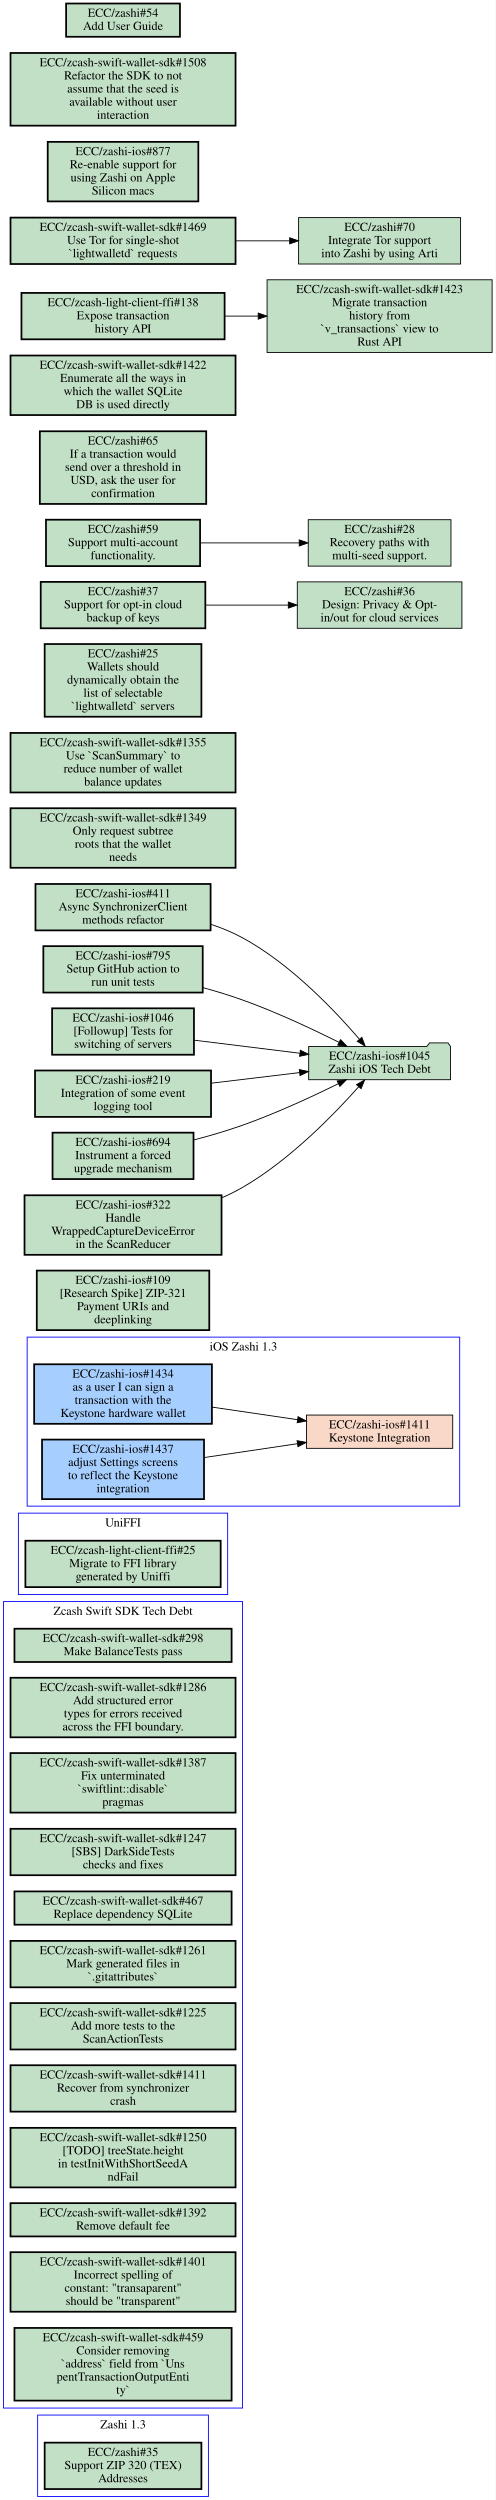
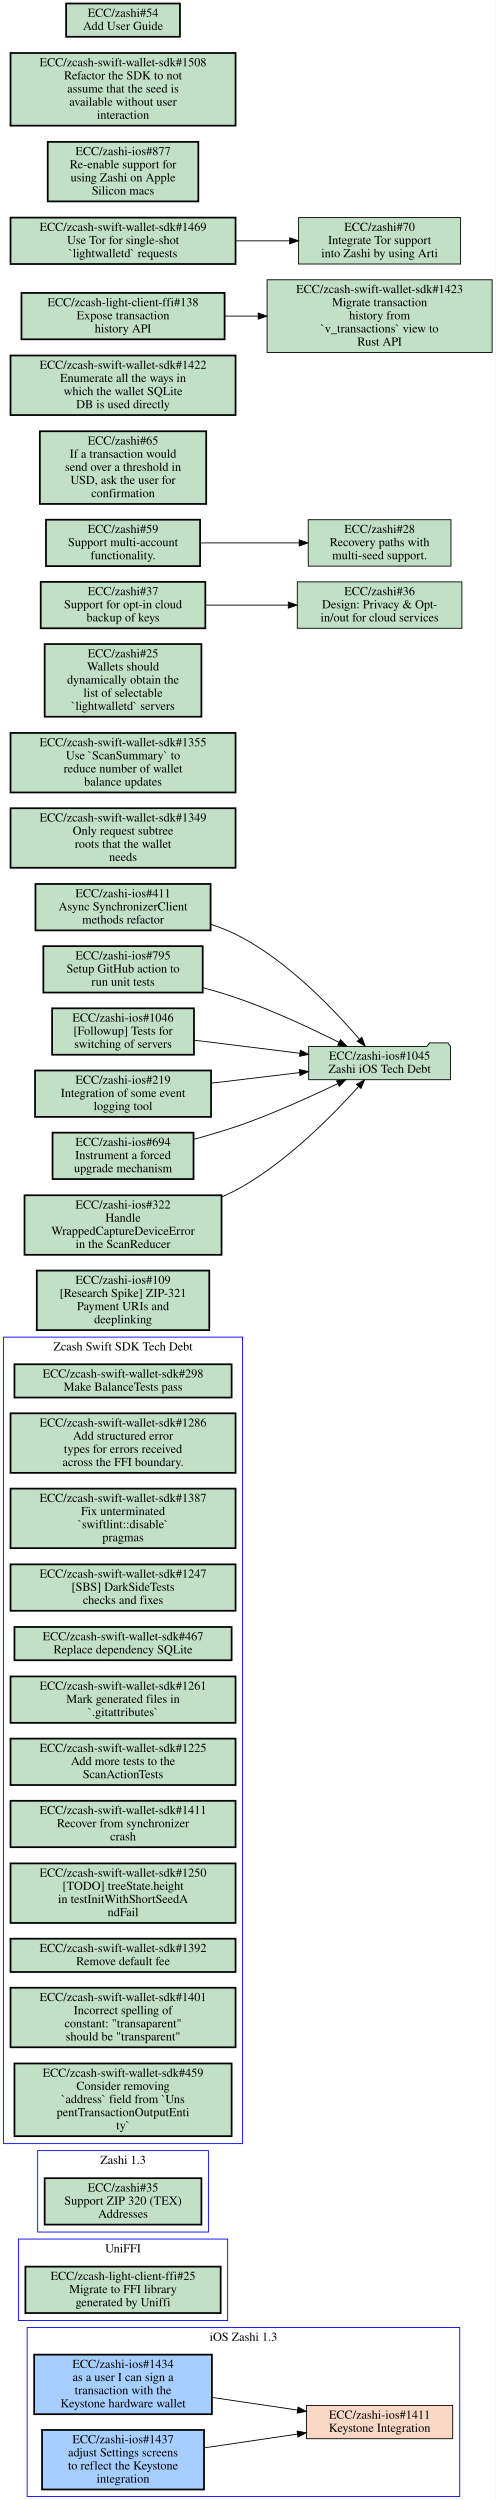
<svg xmlns="http://www.w3.org/2000/svg" xmlns:xlink="http://www.w3.org/1999/xlink" width="566pt" height="2855pt" viewBox="0.00 0.00 566.00 2855.00">
  <g id="graph0" class="graph" transform="scale(1 1) rotate(0) translate(4 2851)">
    <polygon fill="white" stroke="transparent" points="-4,4 -4,-2851 562,-2851 562,4 -4,4" />
    <g id="clust1" class="cluster">
-       <polygon fill="none" stroke="blue" points="39,0 39,-93 234,-93 234,0 39,0" />
-       <text text-anchor="middle" x="136.5" y="-77.8" font-family="Times,serif" font-size="14.00">Zashi 1.3</text>
+       <polygon fill="none" stroke="blue" points="0,-403 0,-1324 273,-1324 273,-403 0,-403" />
+       <text text-anchor="middle" x="136.5" y="-1308.8" font-family="Times,serif" font-size="14.00">Zcash Swift SDK Tech Debt</text>
    </g>
    <g id="clust2" class="cluster">
-       <polygon fill="none" stroke="blue" points="0,-101 0,-1022 273,-1022 273,-101 0,-101" />
-       <text text-anchor="middle" x="136.5" y="-1006.8" font-family="Times,serif" font-size="14.00">Zcash Swift SDK Tech Debt</text>
+       <polygon fill="none" stroke="blue" points="27,0 27,-193 521,-193 521,0 27,0" />
+       <text text-anchor="middle" x="274" y="-177.8" font-family="Times,serif" font-size="14.00">iOS Zashi 1.3</text>
    </g>
    <g id="clust3" class="cluster">
-       <polygon fill="none" stroke="blue" points="27,-1131 27,-1324 521,-1324 521,-1131 27,-1131" />
-       <text text-anchor="middle" x="274" y="-1308.8" font-family="Times,serif" font-size="14.00">iOS Zashi 1.3</text>
+       <polygon fill="none" stroke="blue" points="39,-302 39,-395 234,-395 234,-302 39,-302" />
+       <text text-anchor="middle" x="136.5" y="-379.8" font-family="Times,serif" font-size="14.00">Zashi 1.3</text>
    </g>
    <g id="clust4" class="cluster">
-       <polygon fill="none" stroke="blue" points="17,-1030 17,-1123 256,-1123 256,-1030 17,-1030" />
-       <text text-anchor="middle" x="136.5" y="-1107.8" font-family="Times,serif" font-size="14.00">UniFFI</text>
+       <polygon fill="none" stroke="blue" points="17,-201 17,-294 256,-294 256,-201 17,-201" />
+       <text text-anchor="middle" x="136.5" y="-278.8" font-family="Times,serif" font-size="14.00">UniFFI</text>
    </g>
    <g id="node1" class="node open">
      <g id="a_node1">
-         <a xlink:href="https://github.com/Electric-Coin-Company/zashi/issues/35" xlink:title="ECC/zashi#35&#10;Support ZIP 320 (TEX)&#10;Addresses" target="_blank">
-           <polygon fill="#c2e0c6" stroke="black" stroke-width="2" points="226,-61.5 47,-61.5 47,-8.5 226,-8.5 226,-61.5" />
-           <text text-anchor="middle" x="136.5" y="-46.3" font-family="Times,serif" font-size="14.00">ECC/zashi#35</text>
-           <text text-anchor="middle" x="136.5" y="-31.3" font-family="Times,serif" font-size="14.00">Support ZIP 320 (TEX)</text>
-           <text text-anchor="middle" x="136.5" y="-16.3" font-family="Times,serif" font-size="14.00">Addresses</text>
+         <a xlink:href="https://github.com/Electric-Coin-Company/zcash-swift-wallet-sdk/issues/298" xlink:title="ECC/zcash-swift-wallet-sdk#298&#10;Make BalanceTests pass" target="_blank">
+           <polygon fill="#c2e0c6" stroke="black" stroke-width="2" points="260.5,-1293 12.5,-1293 12.5,-1255 260.5,-1255 260.5,-1293" />
+           <text text-anchor="middle" x="136.5" y="-1277.8" font-family="Times,serif" font-size="14.00">ECC/zcash-swift-wallet-sdk#298</text>
+           <text text-anchor="middle" x="136.5" y="-1262.8" font-family="Times,serif" font-size="14.00">Make BalanceTests pass</text>
        </a>
      </g>
    </g>
    <g id="node2" class="node open">
      <g id="a_node2">
-         <a xlink:href="https://github.com/Electric-Coin-Company/zcash-swift-wallet-sdk/issues/298" xlink:title="ECC/zcash-swift-wallet-sdk#298&#10;Make BalanceTests pass" target="_blank">
-           <polygon fill="#c2e0c6" stroke="black" stroke-width="2" points="260.5,-991 12.5,-991 12.5,-953 260.5,-953 260.5,-991" />
-           <text text-anchor="middle" x="136.5" y="-975.8" font-family="Times,serif" font-size="14.00">ECC/zcash-swift-wallet-sdk#298</text>
-           <text text-anchor="middle" x="136.5" y="-960.8" font-family="Times,serif" font-size="14.00">Make BalanceTests pass</text>
+         <a xlink:href="https://github.com/Electric-Coin-Company/zcash-swift-wallet-sdk/issues/1286" xlink:title="ECC/zcash-swift-wallet-sdk#1286&#10;Add structured error&#10;types for errors received&#10;across the FFI boundary." target="_blank">
+           <polygon fill="#c2e0c6" stroke="black" stroke-width="2" points="265,-1237 8,-1237 8,-1169 265,-1169 265,-1237" />
+           <text text-anchor="middle" x="136.5" y="-1221.8" font-family="Times,serif" font-size="14.00">ECC/zcash-swift-wallet-sdk#1286</text>
+           <text text-anchor="middle" x="136.5" y="-1206.8" font-family="Times,serif" font-size="14.00">Add structured error</text>
+           <text text-anchor="middle" x="136.5" y="-1191.8" font-family="Times,serif" font-size="14.00">types for errors received</text>
+           <text text-anchor="middle" x="136.5" y="-1176.8" font-family="Times,serif" font-size="14.00">across the FFI boundary.</text>
        </a>
      </g>
    </g>
    <g id="node3" class="node open">
      <g id="a_node3">
-         <a xlink:href="https://github.com/Electric-Coin-Company/zcash-swift-wallet-sdk/issues/1286" xlink:title="ECC/zcash-swift-wallet-sdk#1286&#10;Add structured error&#10;types for errors received&#10;across the FFI boundary." target="_blank">
-           <polygon fill="#c2e0c6" stroke="black" stroke-width="2" points="265,-935 8,-935 8,-867 265,-867 265,-935" />
-           <text text-anchor="middle" x="136.5" y="-919.8" font-family="Times,serif" font-size="14.00">ECC/zcash-swift-wallet-sdk#1286</text>
-           <text text-anchor="middle" x="136.5" y="-904.8" font-family="Times,serif" font-size="14.00">Add structured error</text>
-           <text text-anchor="middle" x="136.5" y="-889.8" font-family="Times,serif" font-size="14.00">types for errors received</text>
-           <text text-anchor="middle" x="136.5" y="-874.8" font-family="Times,serif" font-size="14.00">across the FFI boundary.</text>
+         <a xlink:href="https://github.com/Electric-Coin-Company/zcash-swift-wallet-sdk/issues/1387" xlink:title="ECC/zcash-swift-wallet-sdk#1387&#10;Fix unterminated&#10;`swiftlint::disable`&#10;pragmas" target="_blank">
+           <polygon fill="#c2e0c6" stroke="black" stroke-width="2" points="265,-1151 8,-1151 8,-1083 265,-1083 265,-1151" />
+           <text text-anchor="middle" x="136.5" y="-1135.8" font-family="Times,serif" font-size="14.00">ECC/zcash-swift-wallet-sdk#1387</text>
+           <text text-anchor="middle" x="136.5" y="-1120.8" font-family="Times,serif" font-size="14.00">Fix unterminated</text>
+           <text text-anchor="middle" x="136.5" y="-1105.8" font-family="Times,serif" font-size="14.00">`swiftlint::disable`</text>
+           <text text-anchor="middle" x="136.5" y="-1090.8" font-family="Times,serif" font-size="14.00">pragmas</text>
        </a>
      </g>
    </g>
    <g id="node4" class="node open">
      <g id="a_node4">
-         <a xlink:href="https://github.com/Electric-Coin-Company/zcash-swift-wallet-sdk/issues/1387" xlink:title="ECC/zcash-swift-wallet-sdk#1387&#10;Fix unterminated&#10;`swiftlint::disable`&#10;pragmas" target="_blank">
-           <polygon fill="#c2e0c6" stroke="black" stroke-width="2" points="265,-849 8,-849 8,-781 265,-781 265,-849" />
-           <text text-anchor="middle" x="136.5" y="-833.8" font-family="Times,serif" font-size="14.00">ECC/zcash-swift-wallet-sdk#1387</text>
-           <text text-anchor="middle" x="136.5" y="-818.8" font-family="Times,serif" font-size="14.00">Fix unterminated</text>
-           <text text-anchor="middle" x="136.5" y="-803.8" font-family="Times,serif" font-size="14.00">`swiftlint::disable`</text>
-           <text text-anchor="middle" x="136.5" y="-788.8" font-family="Times,serif" font-size="14.00">pragmas</text>
+         <a xlink:href="https://github.com/Electric-Coin-Company/zcash-swift-wallet-sdk/issues/1247" xlink:title="ECC/zcash-swift-wallet-sdk#1247&#10;[SBS] DarkSideTests&#10;checks and fixes" target="_blank">
+           <polygon fill="#c2e0c6" stroke="black" stroke-width="2" points="265,-1064.5 8,-1064.5 8,-1011.5 265,-1011.5 265,-1064.5" />
+           <text text-anchor="middle" x="136.5" y="-1049.3" font-family="Times,serif" font-size="14.00">ECC/zcash-swift-wallet-sdk#1247</text>
+           <text text-anchor="middle" x="136.5" y="-1034.3" font-family="Times,serif" font-size="14.00">[SBS] DarkSideTests</text>
+           <text text-anchor="middle" x="136.5" y="-1019.3" font-family="Times,serif" font-size="14.00">checks and fixes</text>
        </a>
      </g>
    </g>
    <g id="node5" class="node open">
      <g id="a_node5">
-         <a xlink:href="https://github.com/Electric-Coin-Company/zcash-swift-wallet-sdk/issues/1247" xlink:title="ECC/zcash-swift-wallet-sdk#1247&#10;[SBS] DarkSideTests&#10;checks and fixes" target="_blank">
-           <polygon fill="#c2e0c6" stroke="black" stroke-width="2" points="265,-762.5 8,-762.5 8,-709.5 265,-709.5 265,-762.5" />
-           <text text-anchor="middle" x="136.5" y="-747.3" font-family="Times,serif" font-size="14.00">ECC/zcash-swift-wallet-sdk#1247</text>
-           <text text-anchor="middle" x="136.5" y="-732.3" font-family="Times,serif" font-size="14.00">[SBS] DarkSideTests</text>
-           <text text-anchor="middle" x="136.5" y="-717.3" font-family="Times,serif" font-size="14.00">checks and fixes</text>
+         <a xlink:href="https://github.com/Electric-Coin-Company/zcash-swift-wallet-sdk/issues/467" xlink:title="ECC/zcash-swift-wallet-sdk#467&#10;Replace dependency SQLite" target="_blank">
+           <polygon fill="#c2e0c6" stroke="black" stroke-width="2" points="260.5,-993 12.5,-993 12.5,-955 260.5,-955 260.5,-993" />
+           <text text-anchor="middle" x="136.5" y="-977.8" font-family="Times,serif" font-size="14.00">ECC/zcash-swift-wallet-sdk#467</text>
+           <text text-anchor="middle" x="136.5" y="-962.8" font-family="Times,serif" font-size="14.00">Replace dependency SQLite</text>
        </a>
      </g>
    </g>
    <g id="node6" class="node open">
      <g id="a_node6">
-         <a xlink:href="https://github.com/Electric-Coin-Company/zcash-swift-wallet-sdk/issues/467" xlink:title="ECC/zcash-swift-wallet-sdk#467&#10;Replace dependency SQLite" target="_blank">
-           <polygon fill="#c2e0c6" stroke="black" stroke-width="2" points="260.5,-691 12.5,-691 12.5,-653 260.5,-653 260.5,-691" />
-           <text text-anchor="middle" x="136.5" y="-675.8" font-family="Times,serif" font-size="14.00">ECC/zcash-swift-wallet-sdk#467</text>
-           <text text-anchor="middle" x="136.5" y="-660.8" font-family="Times,serif" font-size="14.00">Replace dependency SQLite</text>
+         <a xlink:href="https://github.com/Electric-Coin-Company/zcash-swift-wallet-sdk/issues/1261" xlink:title="ECC/zcash-swift-wallet-sdk#1261&#10;Mark generated files in&#10;`.gitattributes`" target="_blank">
+           <polygon fill="#c2e0c6" stroke="black" stroke-width="2" points="265,-936.5 8,-936.5 8,-883.5 265,-883.5 265,-936.5" />
+           <text text-anchor="middle" x="136.5" y="-921.3" font-family="Times,serif" font-size="14.00">ECC/zcash-swift-wallet-sdk#1261</text>
+           <text text-anchor="middle" x="136.5" y="-906.3" font-family="Times,serif" font-size="14.00">Mark generated files in</text>
+           <text text-anchor="middle" x="136.5" y="-891.3" font-family="Times,serif" font-size="14.00">`.gitattributes`</text>
        </a>
      </g>
    </g>
    <g id="node7" class="node open">
      <g id="a_node7">
-         <a xlink:href="https://github.com/Electric-Coin-Company/zcash-swift-wallet-sdk/issues/1261" xlink:title="ECC/zcash-swift-wallet-sdk#1261&#10;Mark generated files in&#10;`.gitattributes`" target="_blank">
-           <polygon fill="#c2e0c6" stroke="black" stroke-width="2" points="265,-634.5 8,-634.5 8,-581.5 265,-581.5 265,-634.5" />
-           <text text-anchor="middle" x="136.5" y="-619.3" font-family="Times,serif" font-size="14.00">ECC/zcash-swift-wallet-sdk#1261</text>
-           <text text-anchor="middle" x="136.5" y="-604.3" font-family="Times,serif" font-size="14.00">Mark generated files in</text>
-           <text text-anchor="middle" x="136.5" y="-589.3" font-family="Times,serif" font-size="14.00">`.gitattributes`</text>
+         <a xlink:href="https://github.com/Electric-Coin-Company/zcash-swift-wallet-sdk/issues/1225" xlink:title="ECC/zcash-swift-wallet-sdk#1225&#10;Add more tests to the&#10;ScanActionTests" target="_blank">
+           <polygon fill="#c2e0c6" stroke="black" stroke-width="2" points="265,-865.5 8,-865.5 8,-812.5 265,-812.5 265,-865.5" />
+           <text text-anchor="middle" x="136.5" y="-850.3" font-family="Times,serif" font-size="14.00">ECC/zcash-swift-wallet-sdk#1225</text>
+           <text text-anchor="middle" x="136.5" y="-835.3" font-family="Times,serif" font-size="14.00">Add more tests to the</text>
+           <text text-anchor="middle" x="136.5" y="-820.3" font-family="Times,serif" font-size="14.00">ScanActionTests</text>
        </a>
      </g>
    </g>
    <g id="node8" class="node open">
      <g id="a_node8">
-         <a xlink:href="https://github.com/Electric-Coin-Company/zcash-swift-wallet-sdk/issues/1225" xlink:title="ECC/zcash-swift-wallet-sdk#1225&#10;Add more tests to the&#10;ScanActionTests" target="_blank">
-           <polygon fill="#c2e0c6" stroke="black" stroke-width="2" points="265,-563.5 8,-563.5 8,-510.5 265,-510.5 265,-563.5" />
-           <text text-anchor="middle" x="136.5" y="-548.3" font-family="Times,serif" font-size="14.00">ECC/zcash-swift-wallet-sdk#1225</text>
-           <text text-anchor="middle" x="136.5" y="-533.3" font-family="Times,serif" font-size="14.00">Add more tests to the</text>
-           <text text-anchor="middle" x="136.5" y="-518.3" font-family="Times,serif" font-size="14.00">ScanActionTests</text>
+         <a xlink:href="https://github.com/Electric-Coin-Company/zcash-swift-wallet-sdk/issues/1411" xlink:title="ECC/zcash-swift-wallet-sdk#1411&#10;Recover from synchronizer&#10;crash" target="_blank">
+           <polygon fill="#c2e0c6" stroke="black" stroke-width="2" points="265,-794.5 8,-794.5 8,-741.5 265,-741.5 265,-794.5" />
+           <text text-anchor="middle" x="136.5" y="-779.3" font-family="Times,serif" font-size="14.00">ECC/zcash-swift-wallet-sdk#1411</text>
+           <text text-anchor="middle" x="136.5" y="-764.3" font-family="Times,serif" font-size="14.00">Recover from synchronizer</text>
+           <text text-anchor="middle" x="136.5" y="-749.3" font-family="Times,serif" font-size="14.00">crash</text>
        </a>
      </g>
    </g>
    <g id="node9" class="node open">
      <g id="a_node9">
-         <a xlink:href="https://github.com/Electric-Coin-Company/zcash-swift-wallet-sdk/issues/1411" xlink:title="ECC/zcash-swift-wallet-sdk#1411&#10;Recover from synchronizer&#10;crash" target="_blank">
-           <polygon fill="#c2e0c6" stroke="black" stroke-width="2" points="265,-492.5 8,-492.5 8,-439.5 265,-439.5 265,-492.5" />
-           <text text-anchor="middle" x="136.5" y="-477.3" font-family="Times,serif" font-size="14.00">ECC/zcash-swift-wallet-sdk#1411</text>
-           <text text-anchor="middle" x="136.5" y="-462.3" font-family="Times,serif" font-size="14.00">Recover from synchronizer</text>
-           <text text-anchor="middle" x="136.5" y="-447.3" font-family="Times,serif" font-size="14.00">crash</text>
+         <a xlink:href="https://github.com/Electric-Coin-Company/zcash-swift-wallet-sdk/issues/1250" xlink:title="ECC/zcash-swift-wallet-sdk#1250&#10;[TODO] treeState.height&#10;in testInitWithShortSeedA&#10;ndFail" target="_blank">
+           <polygon fill="#c2e0c6" stroke="black" stroke-width="2" points="265,-723 8,-723 8,-655 265,-655 265,-723" />
+           <text text-anchor="middle" x="136.5" y="-707.8" font-family="Times,serif" font-size="14.00">ECC/zcash-swift-wallet-sdk#1250</text>
+           <text text-anchor="middle" x="136.5" y="-692.8" font-family="Times,serif" font-size="14.00">[TODO] treeState.height</text>
+           <text text-anchor="middle" x="136.5" y="-677.8" font-family="Times,serif" font-size="14.00">in testInitWithShortSeedA</text>
+           <text text-anchor="middle" x="136.5" y="-662.8" font-family="Times,serif" font-size="14.00">ndFail</text>
        </a>
      </g>
    </g>
    <g id="node10" class="node open">
      <g id="a_node10">
-         <a xlink:href="https://github.com/Electric-Coin-Company/zcash-swift-wallet-sdk/issues/1250" xlink:title="ECC/zcash-swift-wallet-sdk#1250&#10;[TODO] treeState.height&#10;in testInitWithShortSeedA&#10;ndFail" target="_blank">
-           <polygon fill="#c2e0c6" stroke="black" stroke-width="2" points="265,-421 8,-421 8,-353 265,-353 265,-421" />
-           <text text-anchor="middle" x="136.5" y="-405.8" font-family="Times,serif" font-size="14.00">ECC/zcash-swift-wallet-sdk#1250</text>
-           <text text-anchor="middle" x="136.5" y="-390.8" font-family="Times,serif" font-size="14.00">[TODO] treeState.height</text>
-           <text text-anchor="middle" x="136.5" y="-375.8" font-family="Times,serif" font-size="14.00">in testInitWithShortSeedA</text>
-           <text text-anchor="middle" x="136.5" y="-360.8" font-family="Times,serif" font-size="14.00">ndFail</text>
+         <a xlink:href="https://github.com/Electric-Coin-Company/zcash-swift-wallet-sdk/issues/1392" xlink:title="ECC/zcash-swift-wallet-sdk#1392&#10;Remove default fee" target="_blank">
+           <polygon fill="#c2e0c6" stroke="black" stroke-width="2" points="265,-637 8,-637 8,-599 265,-599 265,-637" />
+           <text text-anchor="middle" x="136.5" y="-621.8" font-family="Times,serif" font-size="14.00">ECC/zcash-swift-wallet-sdk#1392</text>
+           <text text-anchor="middle" x="136.5" y="-606.8" font-family="Times,serif" font-size="14.00">Remove default fee</text>
        </a>
      </g>
    </g>
    <g id="node11" class="node open">
      <g id="a_node11">
-         <a xlink:href="https://github.com/Electric-Coin-Company/zcash-swift-wallet-sdk/issues/1392" xlink:title="ECC/zcash-swift-wallet-sdk#1392&#10;Remove default fee" target="_blank">
-           <polygon fill="#c2e0c6" stroke="black" stroke-width="2" points="265,-335 8,-335 8,-297 265,-297 265,-335" />
-           <text text-anchor="middle" x="136.5" y="-319.8" font-family="Times,serif" font-size="14.00">ECC/zcash-swift-wallet-sdk#1392</text>
-           <text text-anchor="middle" x="136.5" y="-304.8" font-family="Times,serif" font-size="14.00">Remove default fee</text>
+         <a xlink:href="https://github.com/Electric-Coin-Company/zcash-swift-wallet-sdk/issues/1401" xlink:title="ECC/zcash-swift-wallet-sdk#1401&#10;Incorrect spelling of&#10;constant: &quot;transaparent&quot;&#10;should be &quot;transparent&quot;" target="_blank">
+           <polygon fill="#c2e0c6" stroke="black" stroke-width="2" points="265,-581 8,-581 8,-513 265,-513 265,-581" />
+           <text text-anchor="middle" x="136.5" y="-565.8" font-family="Times,serif" font-size="14.00">ECC/zcash-swift-wallet-sdk#1401</text>
+           <text text-anchor="middle" x="136.5" y="-550.8" font-family="Times,serif" font-size="14.00">Incorrect spelling of</text>
+           <text text-anchor="middle" x="136.5" y="-535.8" font-family="Times,serif" font-size="14.00">constant: "transaparent"</text>
+           <text text-anchor="middle" x="136.5" y="-520.8" font-family="Times,serif" font-size="14.00">should be "transparent"</text>
        </a>
      </g>
    </g>
    <g id="node12" class="node open">
      <g id="a_node12">
-         <a xlink:href="https://github.com/Electric-Coin-Company/zcash-swift-wallet-sdk/issues/1401" xlink:title="ECC/zcash-swift-wallet-sdk#1401&#10;Incorrect spelling of&#10;constant: &quot;transaparent&quot;&#10;should be &quot;transparent&quot;" target="_blank">
-           <polygon fill="#c2e0c6" stroke="black" stroke-width="2" points="265,-279 8,-279 8,-211 265,-211 265,-279" />
-           <text text-anchor="middle" x="136.5" y="-263.8" font-family="Times,serif" font-size="14.00">ECC/zcash-swift-wallet-sdk#1401</text>
-           <text text-anchor="middle" x="136.5" y="-248.8" font-family="Times,serif" font-size="14.00">Incorrect spelling of</text>
-           <text text-anchor="middle" x="136.5" y="-233.8" font-family="Times,serif" font-size="14.00">constant: "transaparent"</text>
-           <text text-anchor="middle" x="136.5" y="-218.8" font-family="Times,serif" font-size="14.00">should be "transparent"</text>
-         </a>
-       </g>
-     </g>
-     <g id="node13" class="node open">
+         <a xlink:href="https://github.com/Electric-Coin-Company/zcash-swift-wallet-sdk/issues/459" xlink:title="ECC/zcash-swift-wallet-sdk#459&#10;Consider removing&#10;`address` field from `Uns&#10;pentTransactionOutputEnti&#10;ty`" target="_blank">
+           <polygon fill="#c2e0c6" stroke="black" stroke-width="2" points="260.5,-494.5 12.5,-494.5 12.5,-411.5 260.5,-411.5 260.5,-494.5" />
+           <text text-anchor="middle" x="136.5" y="-479.3" font-family="Times,serif" font-size="14.00">ECC/zcash-swift-wallet-sdk#459</text>
+           <text text-anchor="middle" x="136.5" y="-464.3" font-family="Times,serif" font-size="14.00">Consider removing</text>
+           <text text-anchor="middle" x="136.5" y="-449.3" font-family="Times,serif" font-size="14.00">`address` field from `Uns</text>
+           <text text-anchor="middle" x="136.5" y="-434.3" font-family="Times,serif" font-size="14.00">pentTransactionOutputEnti</text>
+           <text text-anchor="middle" x="136.5" y="-419.3" font-family="Times,serif" font-size="14.00">ty`</text>
+         </a>
+       </g>
+     </g>
+     <g id="node13" class="node closed">
      <g id="a_node13">
-         <a xlink:href="https://github.com/Electric-Coin-Company/zcash-swift-wallet-sdk/issues/459" xlink:title="ECC/zcash-swift-wallet-sdk#459&#10;Consider removing&#10;`address` field from `Uns&#10;pentTransactionOutputEnti&#10;ty`" target="_blank">
-           <polygon fill="#c2e0c6" stroke="black" stroke-width="2" points="260.5,-192.5 12.5,-192.5 12.5,-109.5 260.5,-109.5 260.5,-192.5" />
-           <text text-anchor="middle" x="136.5" y="-177.3" font-family="Times,serif" font-size="14.00">ECC/zcash-swift-wallet-sdk#459</text>
-           <text text-anchor="middle" x="136.5" y="-162.3" font-family="Times,serif" font-size="14.00">Consider removing</text>
-           <text text-anchor="middle" x="136.5" y="-147.3" font-family="Times,serif" font-size="14.00">`address` field from `Uns</text>
-           <text text-anchor="middle" x="136.5" y="-132.3" font-family="Times,serif" font-size="14.00">pentTransactionOutputEnti</text>
-           <text text-anchor="middle" x="136.5" y="-117.3" font-family="Times,serif" font-size="14.00">ty`</text>
-         </a>
-       </g>
-     </g>
-     <g id="node14" class="node closed">
+         <a xlink:href="https://github.com/Electric-Coin-Company/zashi-ios/issues/1411" xlink:title="ECC/zashi-ios#1411&#10;Keystone Integration" target="_blank">
+           <polygon fill="#fad8c7" stroke="black" points="513,-104 346,-104 346,-66 513,-66 513,-104" />
+           <text text-anchor="middle" x="429.5" y="-88.8" font-family="Times,serif" font-size="14.00">ECC/zashi-ios#1411</text>
+           <text text-anchor="middle" x="429.5" y="-73.8" font-family="Times,serif" font-size="14.00">Keystone Integration</text>
+         </a>
+       </g>
+     </g>
+     <g id="node14" class="node committed">
      <g id="a_node14">
-         <a xlink:href="https://github.com/Electric-Coin-Company/zashi-ios/issues/1411" xlink:title="ECC/zashi-ios#1411&#10;Keystone Integration" target="_blank">
-           <polygon fill="#fad8c7" stroke="black" points="513,-1235 346,-1235 346,-1197 513,-1197 513,-1235" />
-           <text text-anchor="middle" x="429.5" y="-1219.8" font-family="Times,serif" font-size="14.00">ECC/zashi-ios#1411</text>
-           <text text-anchor="middle" x="429.5" y="-1204.8" font-family="Times,serif" font-size="14.00">Keystone Integration</text>
-         </a>
-       </g>
+         <a xlink:href="https://github.com/Electric-Coin-Company/zashi-ios/issues/1434" xlink:title="ECC/zashi-ios#1434&#10;as a user I can sign a&#10;transaction with the&#10;Keystone hardware wallet" target="_blank">
+           <polygon fill="#a6cfff" stroke="black" stroke-width="2" points="238,-162 35,-162 35,-94 238,-94 238,-162" />
+           <text text-anchor="middle" x="136.5" y="-146.8" font-family="Times,serif" font-size="14.00">ECC/zashi-ios#1434</text>
+           <text text-anchor="middle" x="136.5" y="-131.8" font-family="Times,serif" font-size="14.00">as a user I can sign a</text>
+           <text text-anchor="middle" x="136.5" y="-116.8" font-family="Times,serif" font-size="14.00">transaction with the</text>
+           <text text-anchor="middle" x="136.5" y="-101.8" font-family="Times,serif" font-size="14.00">Keystone hardware wallet</text>
+         </a>
+       </g>
+     </g>
+     <g id="edge1" class="edge">
+       <path fill="none" stroke="black" d="M238.05,-113.14C269.78,-108.45 304.66,-103.3 335.81,-98.7" />
+       <polygon fill="black" stroke="black" points="336.4,-102.15 345.78,-97.22 335.37,-95.23 336.4,-102.15" />
    </g>
    <g id="node15" class="node committed">
      <g id="a_node15">
-         <a xlink:href="https://github.com/Electric-Coin-Company/zashi-ios/issues/1434" xlink:title="ECC/zashi-ios#1434&#10;as a user I can sign a&#10;transaction with the&#10;Keystone hardware wallet" target="_blank">
-           <polygon fill="#a6cfff" stroke="black" stroke-width="2" points="238,-1293 35,-1293 35,-1225 238,-1225 238,-1293" />
-           <text text-anchor="middle" x="136.5" y="-1277.8" font-family="Times,serif" font-size="14.00">ECC/zashi-ios#1434</text>
-           <text text-anchor="middle" x="136.5" y="-1262.8" font-family="Times,serif" font-size="14.00">as a user I can sign a</text>
-           <text text-anchor="middle" x="136.5" y="-1247.8" font-family="Times,serif" font-size="14.00">transaction with the</text>
-           <text text-anchor="middle" x="136.5" y="-1232.8" font-family="Times,serif" font-size="14.00">Keystone hardware wallet</text>
-         </a>
-       </g>
-     </g>
-     <g id="edge1" class="edge">
-       <path fill="none" stroke="black" d="M238.05,-1244.1C269.78,-1239.5 304.66,-1234.3 335.81,-1229.7" />
-       <polygon fill="black" stroke="black" points="336.41,-1233.15 345.78,-1228.2 335.37,-1226.23 336.41,-1233.15" />
-     </g>
-     <g id="node16" class="node committed">
+         <a xlink:href="https://github.com/Electric-Coin-Company/zashi-ios/issues/1437" xlink:title="ECC/zashi-ios#1437&#10;adjust Settings screens&#10;to reflect the Keystone&#10;integration" target="_blank">
+           <polygon fill="#a6cfff" stroke="black" stroke-width="2" points="229,-76 44,-76 44,-8 229,-8 229,-76" />
+           <text text-anchor="middle" x="136.5" y="-60.8" font-family="Times,serif" font-size="14.00">ECC/zashi-ios#1437</text>
+           <text text-anchor="middle" x="136.5" y="-45.8" font-family="Times,serif" font-size="14.00">adjust Settings screens</text>
+           <text text-anchor="middle" x="136.5" y="-30.8" font-family="Times,serif" font-size="14.00">to reflect the Keystone</text>
+           <text text-anchor="middle" x="136.5" y="-15.8" font-family="Times,serif" font-size="14.00">integration</text>
+         </a>
+       </g>
+     </g>
+     <g id="edge2" class="edge">
+       <path fill="none" stroke="black" d="M229.17,-55.55C263.14,-60.56 301.66,-66.26 335.72,-71.29" />
+       <polygon fill="black" stroke="black" points="335.27,-74.76 345.67,-72.76 336.29,-67.84 335.27,-74.76" />
+     </g>
+     <g id="node16" class="node open">
      <g id="a_node16">
-         <a xlink:href="https://github.com/Electric-Coin-Company/zashi-ios/issues/1437" xlink:title="ECC/zashi-ios#1437&#10;adjust Settings screens&#10;to reflect the Keystone&#10;integration" target="_blank">
-           <polygon fill="#a6cfff" stroke="black" stroke-width="2" points="229,-1207 44,-1207 44,-1139 229,-1139 229,-1207" />
-           <text text-anchor="middle" x="136.5" y="-1191.8" font-family="Times,serif" font-size="14.00">ECC/zashi-ios#1437</text>
-           <text text-anchor="middle" x="136.5" y="-1176.8" font-family="Times,serif" font-size="14.00">adjust Settings screens</text>
-           <text text-anchor="middle" x="136.5" y="-1161.8" font-family="Times,serif" font-size="14.00">to reflect the Keystone</text>
-           <text text-anchor="middle" x="136.5" y="-1146.8" font-family="Times,serif" font-size="14.00">integration</text>
-         </a>
-       </g>
-     </g>
-     <g id="edge2" class="edge">
-       <path fill="none" stroke="black" d="M229.17,-1186.5C263.14,-1191.6 301.66,-1197.3 335.72,-1202.3" />
-       <polygon fill="black" stroke="black" points="335.26,-1205.77 345.67,-1203.8 336.3,-1198.85 335.26,-1205.77" />
+         <a xlink:href="https://github.com/Electric-Coin-Company/zashi/issues/35" xlink:title="ECC/zashi#35&#10;Support ZIP 320 (TEX)&#10;Addresses" target="_blank">
+           <polygon fill="#c2e0c6" stroke="black" stroke-width="2" points="226,-363.5 47,-363.5 47,-310.5 226,-310.5 226,-363.5" />
+           <text text-anchor="middle" x="136.5" y="-348.3" font-family="Times,serif" font-size="14.00">ECC/zashi#35</text>
+           <text text-anchor="middle" x="136.5" y="-333.3" font-family="Times,serif" font-size="14.00">Support ZIP 320 (TEX)</text>
+           <text text-anchor="middle" x="136.5" y="-318.3" font-family="Times,serif" font-size="14.00">Addresses</text>
+         </a>
+       </g>
    </g>
    <g id="node17" class="node open">
      <g id="a_node17">
        <a xlink:href="https://github.com/Electric-Coin-Company/zcash-light-client-ffi/issues/25" xlink:title="ECC/zcash-light-client-ffi#25&#10;Migrate to FFI library&#10;generated by Uniffi" target="_blank">
-           <polygon fill="#c2e0c6" stroke="black" stroke-width="2" points="248,-1091.5 25,-1091.5 25,-1038.5 248,-1038.5 248,-1091.5" />
-           <text text-anchor="middle" x="136.5" y="-1076.3" font-family="Times,serif" font-size="14.00">ECC/zcash-light-client-ffi#25</text>
-           <text text-anchor="middle" x="136.5" y="-1061.3" font-family="Times,serif" font-size="14.00">Migrate to FFI library</text>
-           <text text-anchor="middle" x="136.5" y="-1046.3" font-family="Times,serif" font-size="14.00">generated by Uniffi</text>
+           <polygon fill="#c2e0c6" stroke="black" stroke-width="2" points="248,-262.5 25,-262.5 25,-209.5 248,-209.5 248,-262.5" />
+           <text text-anchor="middle" x="136.5" y="-247.3" font-family="Times,serif" font-size="14.00">ECC/zcash-light-client-ffi#25</text>
+           <text text-anchor="middle" x="136.5" y="-232.3" font-family="Times,serif" font-size="14.00">Migrate to FFI library</text>
+           <text text-anchor="middle" x="136.5" y="-217.3" font-family="Times,serif" font-size="14.00">generated by Uniffi</text>
        </a>
      </g>
    </g>
    <g id="node18" class="node open">
      <g id="a_node18">
        <a xlink:href="https://github.com/Electric-Coin-Company/zashi-ios/issues/109" xlink:title="ECC/zashi-ios#109&#10;[Research Spike] ZIP-321&#10;Payment URIs and&#10;deeplinking" target="_blank">
          <polygon fill="#c2e0c6" stroke="black" stroke-width="2" points="235,-1400 38,-1400 38,-1332 235,-1332 235,-1400" />
          <text text-anchor="middle" x="136.5" y="-1384.8" font-family="Times,serif" font-size="14.00">ECC/zashi-ios#109</text>
          <text text-anchor="middle" x="136.5" y="-1369.8" font-family="Times,serif" font-size="14.00">[Research Spike] ZIP-321</text>
          <text text-anchor="middle" x="136.5" y="-1354.8" font-family="Times,serif" font-size="14.00">Payment URIs and</text>
          <text text-anchor="middle" x="136.5" y="-1339.8" font-family="Times,serif" font-size="14.00">deeplinking</text>
        </a>
      </g>
    </g>
    <g id="node19" class="node open">
      <g id="a_node19">
        <a xlink:href="https://github.com/Electric-Coin-Company/zashi-ios/issues/411" xlink:title="ECC/zashi-ios#411&#10;Async SynchronizerClient&#10;methods refactor" target="_blank">
          <polygon fill="#c2e0c6" stroke="black" stroke-width="2" points="236.5,-1841.5 36.5,-1841.5 36.5,-1788.5 236.5,-1788.5 236.5,-1841.5" />
          <text text-anchor="middle" x="136.5" y="-1826.3" font-family="Times,serif" font-size="14.00">ECC/zashi-ios#411</text>
          <text text-anchor="middle" x="136.5" y="-1811.3" font-family="Times,serif" font-size="14.00">Async SynchronizerClient</text>
          <text text-anchor="middle" x="136.5" y="-1796.3" font-family="Times,serif" font-size="14.00">methods refactor</text>
        </a>
      </g>
    </g>
    <g id="node20" class="node open">
      <g id="a_node20">
        <a xlink:href="https://github.com/Electric-Coin-Company/zashi-ios/issues/1045" xlink:title="ECC/zashi-ios#1045&#10;Zashi iOS Tech Debt" target="_blank">
          <polygon fill="#c2e0c6" stroke="black" points="510.5,-1656 507.5,-1660 486.5,-1660 483.5,-1656 348.5,-1656 348.5,-1618 510.5,-1618 510.5,-1656" />
          <text text-anchor="middle" x="429.5" y="-1640.8" font-family="Times,serif" font-size="14.00">ECC/zashi-ios#1045</text>
          <text text-anchor="middle" x="429.5" y="-1625.8" font-family="Times,serif" font-size="14.00">Zashi iOS Tech Debt</text>
        </a>
      </g>
    </g>
    <g id="edge3" class="edge">
      <path fill="none" stroke="black" d="M236.64,-1795.5C249.25,-1791.3 261.69,-1786.2 273,-1780 327.95,-1750.1 378.7,-1696.6 406.46,-1664.2" />
      <polygon fill="black" stroke="black" points="409.26,-1666.31 413.01,-1656.4 403.9,-1661.81 409.26,-1666.31" />
    </g>
    <g id="node21" class="node open">
      <g id="a_node21">
        <a xlink:href="https://github.com/Electric-Coin-Company/zashi-ios/issues/795" xlink:title="ECC/zashi-ios#795&#10;Setup GitHub action to&#10;run unit tests" target="_blank">
          <polygon fill="#c2e0c6" stroke="black" stroke-width="2" points="227.5,-1770.5 45.5,-1770.5 45.5,-1717.5 227.5,-1717.5 227.5,-1770.5" />
          <text text-anchor="middle" x="136.5" y="-1755.3" font-family="Times,serif" font-size="14.00">ECC/zashi-ios#795</text>
          <text text-anchor="middle" x="136.5" y="-1740.3" font-family="Times,serif" font-size="14.00">Setup GitHub action to</text>
          <text text-anchor="middle" x="136.5" y="-1725.3" font-family="Times,serif" font-size="14.00">run unit tests</text>
        </a>
      </g>
    </g>
    <g id="edge4" class="edge">
      <path fill="none" stroke="black" d="M227.84,-1723.1C243.06,-1718.9 258.59,-1714.2 273,-1709 311.08,-1695.4 352.57,-1675.9 383.1,-1660.7" />
      <polygon fill="black" stroke="black" points="384.86,-1663.73 392.21,-1656.1 381.71,-1657.48 384.86,-1663.73" />
    </g>
    <g id="node22" class="node open">
      <g id="a_node22">
        <a xlink:href="https://github.com/Electric-Coin-Company/zcash-swift-wallet-sdk/issues/1349" xlink:title="ECC/zcash-swift-wallet-sdk#1349&#10;Only request subtree&#10;roots that the wallet&#10;needs" target="_blank">
          <polygon fill="#c2e0c6" stroke="black" stroke-width="2" points="265,-1928 8,-1928 8,-1860 265,-1860 265,-1928" />
          <text text-anchor="middle" x="136.5" y="-1912.8" font-family="Times,serif" font-size="14.00">ECC/zcash-swift-wallet-sdk#1349</text>
          <text text-anchor="middle" x="136.5" y="-1897.8" font-family="Times,serif" font-size="14.00">Only request subtree</text>
          <text text-anchor="middle" x="136.5" y="-1882.8" font-family="Times,serif" font-size="14.00">roots that the wallet</text>
          <text text-anchor="middle" x="136.5" y="-1867.8" font-family="Times,serif" font-size="14.00">needs</text>
        </a>
      </g>
    </g>
    <g id="node23" class="node open">
      <g id="a_node23">
        <a xlink:href="https://github.com/Electric-Coin-Company/zcash-swift-wallet-sdk/issues/1355" xlink:title="ECC/zcash-swift-wallet-sdk#1355&#10;Use `ScanSummary` to&#10;reduce number of wallet&#10;balance updates" target="_blank">
          <polygon fill="#c2e0c6" stroke="black" stroke-width="2" points="265,-2014 8,-2014 8,-1946 265,-1946 265,-2014" />
          <text text-anchor="middle" x="136.5" y="-1998.8" font-family="Times,serif" font-size="14.00">ECC/zcash-swift-wallet-sdk#1355</text>
          <text text-anchor="middle" x="136.5" y="-1983.8" font-family="Times,serif" font-size="14.00">Use `ScanSummary` to</text>
          <text text-anchor="middle" x="136.5" y="-1968.8" font-family="Times,serif" font-size="14.00">reduce number of wallet</text>
          <text text-anchor="middle" x="136.5" y="-1953.8" font-family="Times,serif" font-size="14.00">balance updates</text>
        </a>
      </g>
    </g>
    <g id="node24" class="node open">
      <g id="a_node24">
        <a xlink:href="https://github.com/Electric-Coin-Company/zashi-ios/issues/1046" xlink:title="ECC/zashi-ios#1046&#10;[Followup] Tests for&#10;switching of servers" target="_blank">
          <polygon fill="#c2e0c6" stroke="black" stroke-width="2" points="217.5,-1699.5 55.5,-1699.5 55.5,-1646.5 217.5,-1646.5 217.5,-1699.5" />
          <text text-anchor="middle" x="136.5" y="-1684.3" font-family="Times,serif" font-size="14.00">ECC/zashi-ios#1046</text>
          <text text-anchor="middle" x="136.5" y="-1669.3" font-family="Times,serif" font-size="14.00">[Followup] Tests for</text>
          <text text-anchor="middle" x="136.5" y="-1654.3" font-family="Times,serif" font-size="14.00">switching of servers</text>
        </a>
      </g>
    </g>
    <g id="edge5" class="edge">
      <path fill="none" stroke="black" d="M217.79,-1663.1C255.16,-1658.4 299.77,-1652.9 338.3,-1648.2" />
      <polygon fill="black" stroke="black" points="338.99,-1651.64 348.47,-1646.9 338.11,-1644.7 338.99,-1651.64" />
    </g>
    <g id="node25" class="node open">
      <g id="a_node25">
        <a xlink:href="https://github.com/Electric-Coin-Company/zashi/issues/25" xlink:title="ECC/zashi#25&#10;Wallets should&#10;dynamically obtain the&#10;list of selectable&#10;`lightwalletd` servers" target="_blank">
          <polygon fill="#c2e0c6" stroke="black" stroke-width="2" points="226,-2115.5 47,-2115.5 47,-2032.5 226,-2032.5 226,-2115.5" />
          <text text-anchor="middle" x="136.5" y="-2100.3" font-family="Times,serif" font-size="14.00">ECC/zashi#25</text>
          <text text-anchor="middle" x="136.5" y="-2085.3" font-family="Times,serif" font-size="14.00">Wallets should</text>
          <text text-anchor="middle" x="136.5" y="-2070.3" font-family="Times,serif" font-size="14.00">dynamically obtain the</text>
          <text text-anchor="middle" x="136.5" y="-2055.3" font-family="Times,serif" font-size="14.00">list of selectable</text>
          <text text-anchor="middle" x="136.5" y="-2040.3" font-family="Times,serif" font-size="14.00">`lightwalletd` servers</text>
        </a>
      </g>
    </g>
    <g id="node26" class="node open">
      <g id="a_node26">
        <a xlink:href="https://github.com/Electric-Coin-Company/zashi/issues/37" xlink:title="ECC/zashi#37&#10;Support for opt-in cloud&#10;backup of keys" target="_blank">
          <polygon fill="#c2e0c6" stroke="black" stroke-width="2" points="230.5,-2186.5 42.5,-2186.5 42.5,-2133.5 230.5,-2133.5 230.5,-2186.5" />
          <text text-anchor="middle" x="136.5" y="-2171.3" font-family="Times,serif" font-size="14.00">ECC/zashi#37</text>
          <text text-anchor="middle" x="136.5" y="-2156.3" font-family="Times,serif" font-size="14.00">Support for opt-in cloud</text>
          <text text-anchor="middle" x="136.5" y="-2141.3" font-family="Times,serif" font-size="14.00">backup of keys</text>
        </a>
      </g>
    </g>
    <g id="node27" class="node open">
      <g id="a_node27">
        <a xlink:href="https://github.com/Electric-Coin-Company/zashi/issues/36" xlink:title="ECC/zashi#36&#10;Design: Privacy &amp; Opt-&#10;in/out for cloud services" target="_blank">
          <polygon fill="#c2e0c6" stroke="black" points="523.5,-2186.5 335.5,-2186.5 335.5,-2133.5 523.5,-2133.5 523.5,-2186.5" />
          <text text-anchor="middle" x="429.5" y="-2171.3" font-family="Times,serif" font-size="14.00">ECC/zashi#36</text>
          <text text-anchor="middle" x="429.5" y="-2156.3" font-family="Times,serif" font-size="14.00">Design: Privacy &amp; Opt-</text>
          <text text-anchor="middle" x="429.5" y="-2141.3" font-family="Times,serif" font-size="14.00">in/out for cloud services</text>
        </a>
      </g>
    </g>
    <g id="edge6" class="edge">
      <path fill="none" stroke="black" d="M230.77,-2160C260.8,-2160 294.24,-2160 324.95,-2160" />
      <polygon fill="black" stroke="black" points="325.25,-2163.5 335.25,-2160 325.25,-2156.5 325.25,-2163.5" />
    </g>
    <g id="node28" class="node open">
      <g id="a_node28">
        <a xlink:href="https://github.com/Electric-Coin-Company/zashi-ios/issues/219" xlink:title="ECC/zashi-ios#219&#10;Integration of some event&#10;logging tool" target="_blank">
          <polygon fill="#c2e0c6" stroke="black" stroke-width="2" points="237,-1628.5 36,-1628.5 36,-1575.5 237,-1575.5 237,-1628.5" />
          <text text-anchor="middle" x="136.5" y="-1613.3" font-family="Times,serif" font-size="14.00">ECC/zashi-ios#219</text>
          <text text-anchor="middle" x="136.5" y="-1598.3" font-family="Times,serif" font-size="14.00">Integration of some event</text>
          <text text-anchor="middle" x="136.5" y="-1583.3" font-family="Times,serif" font-size="14.00">logging tool</text>
        </a>
      </g>
    </g>
    <g id="edge7" class="edge">
      <path fill="none" stroke="black" d="M237.24,-1614C269.9,-1617.9 305.99,-1622.3 337.93,-1626.1" />
      <polygon fill="black" stroke="black" points="337.81,-1629.61 348.15,-1627.3 338.63,-1622.66 337.81,-1629.61" />
    </g>
    <g id="node29" class="node open">
      <g id="a_node29">
        <a xlink:href="https://github.com/Electric-Coin-Company/zashi-ios/issues/694" xlink:title="ECC/zashi-ios#694&#10;Instrument a forced&#10;upgrade mechanism" target="_blank">
          <polygon fill="#c2e0c6" stroke="black" stroke-width="2" points="217,-1557.5 56,-1557.5 56,-1504.5 217,-1504.5 217,-1557.5" />
          <text text-anchor="middle" x="136.5" y="-1542.3" font-family="Times,serif" font-size="14.00">ECC/zashi-ios#694</text>
          <text text-anchor="middle" x="136.5" y="-1527.3" font-family="Times,serif" font-size="14.00">Instrument a forced</text>
          <text text-anchor="middle" x="136.5" y="-1512.3" font-family="Times,serif" font-size="14.00">upgrade mechanism</text>
        </a>
      </g>
    </g>
    <g id="edge8" class="edge">
-       <path fill="none" stroke="black" d="M217.02,-1549.1C235.58,-1553.9 255.14,-1559.7 273,-1566 310.77,-1579.4 351.96,-1598.4 382.45,-1613.4" />
-       <polygon fill="black" stroke="black" points="381.04,-1616.61 391.56,-1617.9 384.14,-1610.33 381.04,-1616.61" />
+       <path fill="none" stroke="black" d="M217.34,-1549.9C235.79,-1554.9 255.22,-1560.7 273,-1567 310.42,-1580.3 351.31,-1598.9 381.77,-1613.5" />
+       <polygon fill="black" stroke="black" points="380.35,-1616.7 390.87,-1618 383.46,-1610.43 380.35,-1616.7" />
    </g>
    <g id="node30" class="node open">
      <g id="a_node30">
        <a xlink:href="https://github.com/Electric-Coin-Company/zashi-ios/issues/322" xlink:title="ECC/zashi-ios#322&#10;Handle&#10;WrappedCaptureDeviceError&#10;in the ScanReducer" target="_blank">
          <polygon fill="#c2e0c6" stroke="black" stroke-width="2" points="249,-1486 24,-1486 24,-1418 249,-1418 249,-1486" />
          <text text-anchor="middle" x="136.5" y="-1470.8" font-family="Times,serif" font-size="14.00">ECC/zashi-ios#322</text>
          <text text-anchor="middle" x="136.5" y="-1455.8" font-family="Times,serif" font-size="14.00">Handle</text>
          <text text-anchor="middle" x="136.5" y="-1440.8" font-family="Times,serif" font-size="14.00">WrappedCaptureDeviceError</text>
          <text text-anchor="middle" x="136.5" y="-1425.8" font-family="Times,serif" font-size="14.00">in the ScanReducer</text>
        </a>
      </g>
    </g>
    <g id="edge9" class="edge">
-       <path fill="none" stroke="black" d="M249.02,-1483C257.32,-1486.6 265.41,-1490.6 273,-1495 326.7,-1526 377.51,-1578.3 405.68,-1610" />
-       <polygon fill="black" stroke="black" points="403.12,-1612.39 412.34,-1617.6 408.38,-1607.77 403.12,-1612.39" />
+       <path fill="none" stroke="black" d="M249.35,-1484.1C257.54,-1487.7 265.51,-1491.7 273,-1496 326.48,-1527 377.36,-1578.8 405.6,-1610.3" />
+       <polygon fill="black" stroke="black" points="403.02,-1612.67 412.29,-1617.8 408.25,-1608.01 403.02,-1612.67" />
    </g>
    <g id="node31" class="node open">
      <g id="a_node31">
        <a xlink:href="https://github.com/Electric-Coin-Company/zashi/issues/59" xlink:title="ECC/zashi#59&#10;Support multi-account&#10;functionality." target="_blank">
          <polygon fill="#c2e0c6" stroke="black" stroke-width="2" points="224.5,-2257.5 48.5,-2257.5 48.5,-2204.5 224.5,-2204.5 224.5,-2257.5" />
          <text text-anchor="middle" x="136.5" y="-2242.3" font-family="Times,serif" font-size="14.00">ECC/zashi#59</text>
          <text text-anchor="middle" x="136.5" y="-2227.3" font-family="Times,serif" font-size="14.00">Support multi-account</text>
          <text text-anchor="middle" x="136.5" y="-2212.3" font-family="Times,serif" font-size="14.00">functionality.</text>
        </a>
      </g>
    </g>
    <g id="node32" class="node open">
      <g id="a_node32">
        <a xlink:href="https://github.com/Electric-Coin-Company/zashi/issues/28" xlink:title="ECC/zashi#28&#10;Recovery paths with&#10;multi-seed support." target="_blank">
          <polygon fill="#c2e0c6" stroke="black" points="511,-2257.5 348,-2257.5 348,-2204.5 511,-2204.5 511,-2257.5" />
          <text text-anchor="middle" x="429.5" y="-2242.3" font-family="Times,serif" font-size="14.00">ECC/zashi#28</text>
          <text text-anchor="middle" x="429.5" y="-2227.3" font-family="Times,serif" font-size="14.00">Recovery paths with</text>
          <text text-anchor="middle" x="429.5" y="-2212.3" font-family="Times,serif" font-size="14.00">multi-seed support.</text>
        </a>
      </g>
    </g>
    <g id="edge10" class="edge">
      <path fill="none" stroke="black" d="M224.81,-2231C260.46,-2231 301.7,-2231 337.71,-2231" />
      <polygon fill="black" stroke="black" points="337.72,-2234.5 347.72,-2231 337.72,-2227.5 337.72,-2234.5" />
    </g>
    <g id="node33" class="node open">
      <g id="a_node33">
        <a xlink:href="https://github.com/Electric-Coin-Company/zashi/issues/65" xlink:title="ECC/zashi#65&#10;If a transaction would&#10;send over a threshold in&#10;USD, ask the user for&#10;confirmation" target="_blank">
          <polygon fill="#c2e0c6" stroke="black" stroke-width="2" points="231.5,-2358.5 41.5,-2358.5 41.5,-2275.5 231.5,-2275.5 231.5,-2358.5" />
          <text text-anchor="middle" x="136.5" y="-2343.3" font-family="Times,serif" font-size="14.00">ECC/zashi#65</text>
          <text text-anchor="middle" x="136.5" y="-2328.3" font-family="Times,serif" font-size="14.00">If a transaction would</text>
          <text text-anchor="middle" x="136.5" y="-2313.3" font-family="Times,serif" font-size="14.00">send over a threshold in</text>
          <text text-anchor="middle" x="136.5" y="-2298.3" font-family="Times,serif" font-size="14.00">USD, ask the user for</text>
          <text text-anchor="middle" x="136.5" y="-2283.3" font-family="Times,serif" font-size="14.00">confirmation</text>
        </a>
      </g>
    </g>
    <g id="node34" class="node open">
      <g id="a_node34">
        <a xlink:href="https://github.com/Electric-Coin-Company/zcash-swift-wallet-sdk/issues/1422" xlink:title="ECC/zcash-swift-wallet-sdk#1422&#10;Enumerate all the ways in&#10;which the wallet SQLite&#10;DB is used directly" target="_blank">
          <polygon fill="#c2e0c6" stroke="black" stroke-width="2" points="265,-2445 8,-2445 8,-2377 265,-2377 265,-2445" />
          <text text-anchor="middle" x="136.5" y="-2429.8" font-family="Times,serif" font-size="14.00">ECC/zcash-swift-wallet-sdk#1422</text>
          <text text-anchor="middle" x="136.5" y="-2414.8" font-family="Times,serif" font-size="14.00">Enumerate all the ways in</text>
          <text text-anchor="middle" x="136.5" y="-2399.8" font-family="Times,serif" font-size="14.00">which the wallet SQLite</text>
          <text text-anchor="middle" x="136.5" y="-2384.8" font-family="Times,serif" font-size="14.00">DB is used directly</text>
        </a>
      </g>
    </g>
    <g id="node35" class="node open">
      <g id="a_node35">
        <a xlink:href="https://github.com/Electric-Coin-Company/zcash-light-client-ffi/issues/138" xlink:title="ECC/zcash-light-client-ffi#138&#10;Expose transaction&#10;history API" target="_blank">
          <polygon fill="#c2e0c6" stroke="black" stroke-width="2" points="252.5,-2516.5 20.5,-2516.5 20.5,-2463.5 252.5,-2463.5 252.5,-2516.5" />
          <text text-anchor="middle" x="136.5" y="-2501.3" font-family="Times,serif" font-size="14.00">ECC/zcash-light-client-ffi#138</text>
          <text text-anchor="middle" x="136.5" y="-2486.3" font-family="Times,serif" font-size="14.00">Expose transaction</text>
          <text text-anchor="middle" x="136.5" y="-2471.3" font-family="Times,serif" font-size="14.00">history API</text>
        </a>
      </g>
    </g>
    <g id="node36" class="node open">
      <g id="a_node36">
        <a xlink:href="https://github.com/Electric-Coin-Company/zcash-swift-wallet-sdk/issues/1423" xlink:title="ECC/zcash-swift-wallet-sdk#1423&#10;Migrate transaction&#10;history from&#10;`v_transactions` view to&#10;Rust API" target="_blank">
          <polygon fill="#c2e0c6" stroke="black" points="558,-2531.5 301,-2531.5 301,-2448.5 558,-2448.5 558,-2531.5" />
          <text text-anchor="middle" x="429.5" y="-2516.3" font-family="Times,serif" font-size="14.00">ECC/zcash-swift-wallet-sdk#1423</text>
          <text text-anchor="middle" x="429.5" y="-2501.3" font-family="Times,serif" font-size="14.00">Migrate transaction</text>
          <text text-anchor="middle" x="429.5" y="-2486.3" font-family="Times,serif" font-size="14.00">history from</text>
          <text text-anchor="middle" x="429.5" y="-2471.3" font-family="Times,serif" font-size="14.00">`v_transactions` view to</text>
          <text text-anchor="middle" x="429.5" y="-2456.3" font-family="Times,serif" font-size="14.00">Rust API</text>
        </a>
      </g>
    </g>
    <g id="edge11" class="edge">
      <path fill="none" stroke="black" d="M252.51,-2490C265.05,-2490 277.9,-2490 290.67,-2490" />
      <polygon fill="black" stroke="black" points="290.89,-2493.5 300.89,-2490 290.89,-2486.5 290.89,-2493.5" />
    </g>
    <g id="node37" class="node open">
      <g id="a_node37">
        <a xlink:href="https://github.com/Electric-Coin-Company/zashi/issues/70" xlink:title="ECC/zashi#70&#10;Integrate Tor support&#10;into Zashi by using Arti" target="_blank">
          <polygon fill="#c2e0c6" stroke="black" points="522,-2602.5 337,-2602.5 337,-2549.5 522,-2549.5 522,-2602.5" />
          <text text-anchor="middle" x="429.5" y="-2587.3" font-family="Times,serif" font-size="14.00">ECC/zashi#70</text>
          <text text-anchor="middle" x="429.5" y="-2572.3" font-family="Times,serif" font-size="14.00">Integrate Tor support</text>
          <text text-anchor="middle" x="429.5" y="-2557.3" font-family="Times,serif" font-size="14.00">into Zashi by using Arti</text>
        </a>
      </g>
    </g>
    <g id="node38" class="node open">
      <g id="a_node38">
        <a xlink:href="https://github.com/Electric-Coin-Company/zcash-swift-wallet-sdk/issues/1469" xlink:title="ECC/zcash-swift-wallet-sdk#1469&#10;Use Tor for single-shot&#10;`lightwalletd` requests" target="_blank">
          <polygon fill="#c2e0c6" stroke="black" stroke-width="2" points="265,-2602.5 8,-2602.5 8,-2549.5 265,-2549.5 265,-2602.5" />
          <text text-anchor="middle" x="136.5" y="-2587.3" font-family="Times,serif" font-size="14.00">ECC/zcash-swift-wallet-sdk#1469</text>
          <text text-anchor="middle" x="136.5" y="-2572.3" font-family="Times,serif" font-size="14.00">Use Tor for single-shot</text>
          <text text-anchor="middle" x="136.5" y="-2557.3" font-family="Times,serif" font-size="14.00">`lightwalletd` requests</text>
        </a>
      </g>
    </g>
    <g id="edge12" class="edge">
      <path fill="none" stroke="black" d="M265.14,-2576C285.68,-2576 306.71,-2576 326.55,-2576" />
      <polygon fill="black" stroke="black" points="326.81,-2579.5 336.81,-2576 326.81,-2572.5 326.81,-2579.5" />
    </g>
    <g id="node39" class="node open">
      <g id="a_node39">
        <a xlink:href="https://github.com/Electric-Coin-Company/zashi-ios/issues/877" xlink:title="ECC/zashi-ios#877&#10;Re-enable support for&#10;using Zashi on Apple&#10;Silicon macs" target="_blank">
          <polygon fill="#c2e0c6" stroke="black" stroke-width="2" points="222.5,-2689 50.5,-2689 50.5,-2621 222.5,-2621 222.5,-2689" />
          <text text-anchor="middle" x="136.5" y="-2673.8" font-family="Times,serif" font-size="14.00">ECC/zashi-ios#877</text>
          <text text-anchor="middle" x="136.5" y="-2658.8" font-family="Times,serif" font-size="14.00">Re-enable support for</text>
          <text text-anchor="middle" x="136.5" y="-2643.8" font-family="Times,serif" font-size="14.00">using Zashi on Apple</text>
          <text text-anchor="middle" x="136.5" y="-2628.8" font-family="Times,serif" font-size="14.00">Silicon macs</text>
        </a>
      </g>
    </g>
    <g id="node40" class="node open">
      <g id="a_node40">
        <a xlink:href="https://github.com/Electric-Coin-Company/zcash-swift-wallet-sdk/issues/1508" xlink:title="ECC/zcash-swift-wallet-sdk#1508&#10;Refactor the SDK to not&#10;assume that the seed is&#10;available without user&#10;interaction" target="_blank">
          <polygon fill="#c2e0c6" stroke="black" stroke-width="2" points="265,-2790.5 8,-2790.5 8,-2707.5 265,-2707.5 265,-2790.5" />
          <text text-anchor="middle" x="136.5" y="-2775.3" font-family="Times,serif" font-size="14.00">ECC/zcash-swift-wallet-sdk#1508</text>
          <text text-anchor="middle" x="136.5" y="-2760.3" font-family="Times,serif" font-size="14.00">Refactor the SDK to not</text>
          <text text-anchor="middle" x="136.5" y="-2745.3" font-family="Times,serif" font-size="14.00">assume that the seed is</text>
          <text text-anchor="middle" x="136.5" y="-2730.3" font-family="Times,serif" font-size="14.00">available without user</text>
          <text text-anchor="middle" x="136.5" y="-2715.3" font-family="Times,serif" font-size="14.00">interaction</text>
        </a>
      </g>
    </g>
    <g id="node41" class="node open">
      <g id="a_node41">
        <a xlink:href="https://github.com/Electric-Coin-Company/zashi/issues/54" xlink:title="ECC/zashi#54&#10;Add User Guide" target="_blank">
          <polygon fill="#c2e0c6" stroke="black" stroke-width="2" points="201.5,-2847 71.5,-2847 71.5,-2809 201.5,-2809 201.5,-2847" />
          <text text-anchor="middle" x="136.5" y="-2831.8" font-family="Times,serif" font-size="14.00">ECC/zashi#54</text>
          <text text-anchor="middle" x="136.5" y="-2816.8" font-family="Times,serif" font-size="14.00">Add User Guide</text>
        </a>
      </g>
    </g>
  </g>
</svg>
